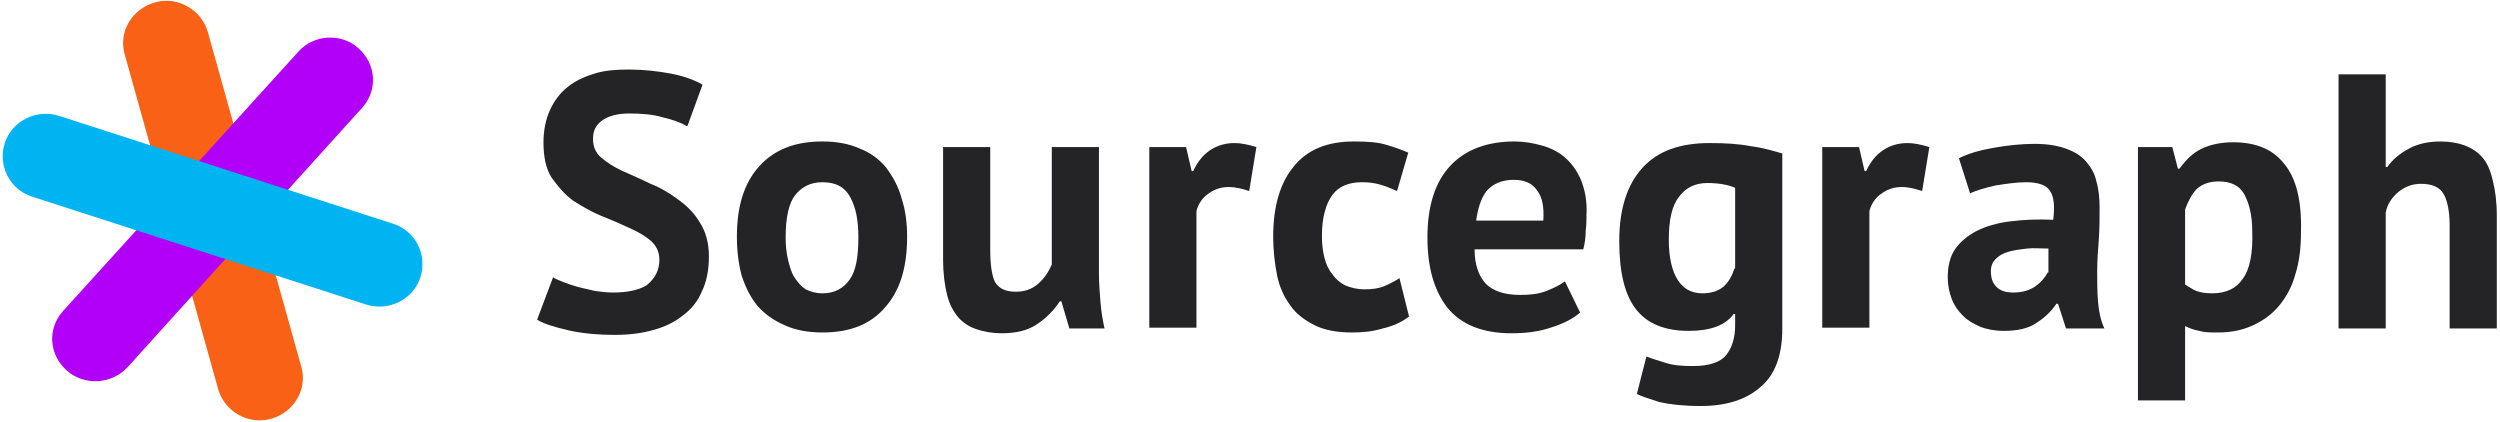
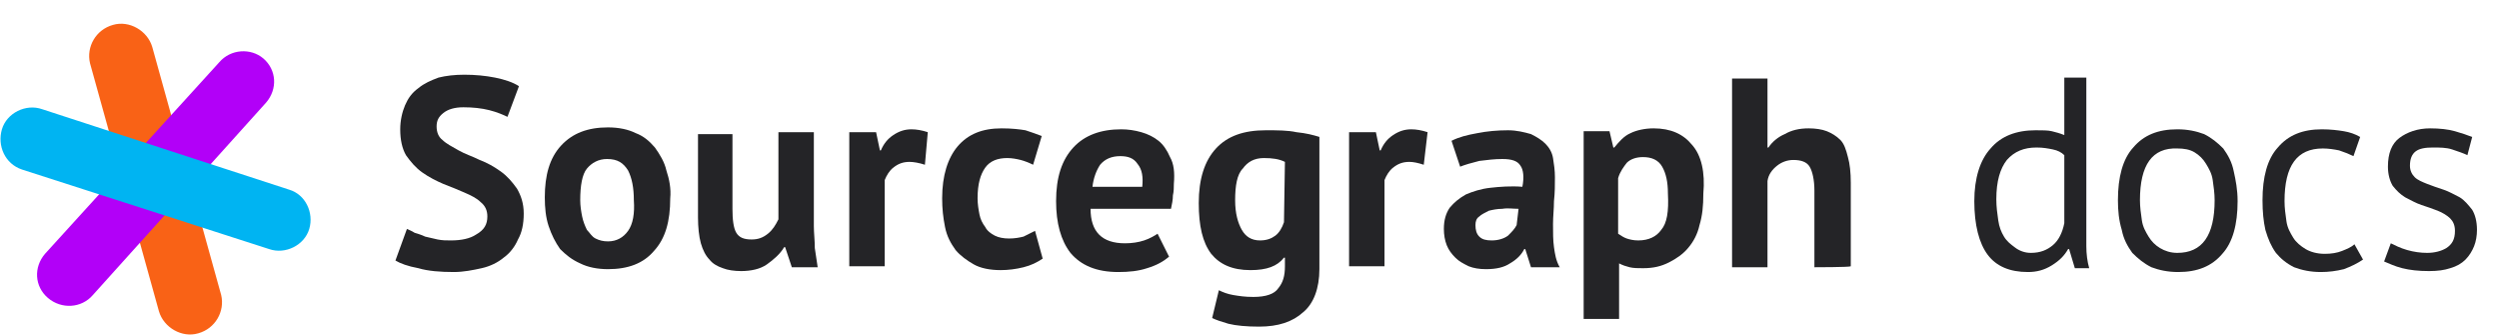
- <svg xmlns="http://www.w3.org/2000/svg" version="1.1" id="Layer_1" x="0px" y="0px" viewBox="0 0 312.8 52.8" style="enable-background:new 0 0 312.8 52.8;" xml:space="preserve">
+ <svg xmlns="http://www.w3.org/2000/svg" version="1.1" id="Layer_1" x="0px" y="0px" viewBox="0 0 261 35" style="enable-background:new 0 0 261 35;" xml:space="preserve">
  <style type="text/css">
	.st0{fill:#F96216;}
	.st1{fill:#B200F8;}
	.st2{fill:#00B4F2;}
	.st3{fill:#242427;}
</style>
-   <path class="st0" d="M15.6,6.8l11.7,41.9c0.8,2.8,3.8,4.5,6.6,3.7c2.9-0.8,4.6-3.7,3.8-6.5L26,4c-0.8-2.8-3.8-4.5-6.6-3.7  C16.5,1.1,14.8,4,15.6,6.8z" />
-   <path class="st1" d="M37.3,6.5L7.9,38.9c-2,2.2-1.8,5.5,0.5,7.5c2.2,1.9,5.6,1.7,7.6-0.5l29.3-32.4c2-2.2,1.8-5.5-0.5-7.5  C42.7,4.1,39.2,4.3,37.3,6.5z" />
-   <path class="st2" d="M4,24.6l41.8,13.5c2.8,0.9,5.9-0.6,6.8-3.4c0.9-2.8-0.6-5.8-3.4-6.7L7.4,14.5c-2.8-0.9-5.9,0.6-6.8,3.4  C-0.3,20.7,1.2,23.7,4,24.6z" />
-   <path class="st3" d="M82.5,32.5c0-1-0.4-1.8-1.1-2.4c-0.7-0.6-1.6-1.1-2.7-1.6c-1.1-0.5-2.2-1-3.5-1.5c-1.2-0.5-2.4-1.2-3.5-1.9  c-1.1-0.8-1.9-1.8-2.7-2.9c-0.7-1.1-1-2.6-1-4.4c0-1.5,0.3-2.9,0.8-4c0.5-1.1,1.2-2.1,2.2-2.9c1-0.8,2.1-1.3,3.4-1.7  c1.3-0.4,2.7-0.5,4.3-0.5c1.8,0,3.6,0.2,5.2,0.5c1.6,0.3,3,0.8,4,1.4L86,15.8c-0.7-0.4-1.7-0.8-3-1.1c-1.3-0.4-2.8-0.5-4.3-0.5  c-1.4,0-2.6,0.3-3.4,0.9c-0.8,0.6-1.1,1.3-1.1,2.3c0,0.9,0.3,1.7,1,2.3c0.7,0.6,1.6,1.2,2.7,1.7c1.1,0.5,2.3,1,3.5,1.6  c1.3,0.5,2.4,1.2,3.5,2c1.1,0.8,2,1.7,2.7,2.9c0.7,1.1,1.1,2.5,1.1,4.2c0,1.7-0.3,3.2-0.9,4.4c-0.5,1.2-1.3,2.2-2.4,3  c-1,0.8-2.2,1.4-3.7,1.8c-1.4,0.4-3,0.6-4.7,0.6c-2.3,0-4.3-0.2-6-0.6c-1.7-0.4-3-0.8-3.8-1.3l2-5.3c0.3,0.2,0.8,0.4,1.3,0.6  c0.5,0.2,1.1,0.4,1.8,0.6c0.7,0.2,1.4,0.3,2.1,0.5c0.8,0.1,1.5,0.2,2.3,0.2c1.8,0,3.2-0.3,4.2-0.9C82,34.8,82.5,33.8,82.5,32.5z" />
-   <path class="st3" d="M112.8,24.8c-0.4-1.5-1.1-2.7-1.9-3.8c-0.9-1.1-2-1.9-3.3-2.4c-1.3-0.6-2.9-0.9-4.7-0.9c-3.4,0-6,1-7.9,3.1  c-1.9,2.1-2.8,5-2.8,8.8c0,1.8,0.2,3.4,0.6,4.9c0.5,1.5,1.1,2.7,2,3.8c0.9,1,2,1.8,3.4,2.4c1.3,0.6,2.9,0.9,4.7,0.9  c3.4,0,6-1,7.8-3.1c1.9-2.1,2.8-5,2.8-8.9C113.5,27.9,113.3,26.3,112.8,24.8z M106.3,35c-0.8,1.1-1.9,1.7-3.4,1.7  c-0.8,0-1.5-0.2-2.1-0.5c-0.6-0.4-1-0.9-1.4-1.5c-0.4-0.6-0.6-1.4-0.8-2.2c-0.2-0.8-0.3-1.8-0.3-2.8c0-2.5,0.4-4.3,1.2-5.3  s1.9-1.6,3.4-1.6c1.7,0,2.8,0.6,3.5,1.9c0.7,1.3,1,2.9,1,5C107.4,32.1,107.1,33.9,106.3,35z" />
-   <path class="st3" d="M123.9,18.4v12.9c0,1.8,0.2,3.2,0.6,4c0.5,0.8,1.3,1.2,2.6,1.2c1.1,0,2-0.3,2.8-1c0.8-0.7,1.3-1.5,1.7-2.4V18.4  h5.9v15.8c0,1.2,0.1,2.5,0.2,3.7c0.1,1.2,0.3,2.3,0.5,3.2h-4.4l-1-3.4h-0.2c-0.7,1.1-1.7,2.1-2.9,2.9c-1.2,0.8-2.7,1.1-4.4,1.1  c-1.1,0-2.2-0.2-3.1-0.5c-0.9-0.3-1.7-0.8-2.3-1.5c-0.6-0.7-1.1-1.6-1.4-2.8c-0.3-1.2-0.5-2.7-0.5-4.4V18.4H123.9z" />
-   <path class="st3" d="M156.3,23.9c-0.9-0.3-1.8-0.5-2.5-0.5c-1.1,0-1.9,0.3-2.7,0.9c-0.7,0.5-1.2,1.3-1.4,2.1v14.6h-5.9V18.4h4.6  l0.7,3h0.2c0.5-1.1,1.2-2,2.1-2.6c0.9-0.6,1.9-0.9,3.1-0.9c0.8,0,1.7,0.2,2.7,0.5L156.3,23.9z" />
-   <path class="st3" d="M176.3,39.6c-0.9,0.7-2,1.2-3.3,1.5c-1.3,0.4-2.6,0.5-3.9,0.5c-1.8,0-3.4-0.3-4.6-0.9c-1.2-0.6-2.3-1.4-3-2.4  c-0.8-1.1-1.4-2.3-1.7-3.8c-0.3-1.5-0.5-3.1-0.5-4.9c0-3.8,0.9-6.8,2.6-8.8c1.7-2.1,4.2-3.1,7.5-3.1c1.7,0,3,0.1,4,0.4  c1,0.3,1.9,0.6,2.8,1l-1.4,4.8c-0.7-0.3-1.4-0.6-2.1-0.8c-0.7-0.2-1.4-0.3-2.3-0.3c-1.6,0-2.9,0.5-3.7,1.6c-0.8,1.1-1.3,2.8-1.3,5.1  c0,1,0.1,1.9,0.3,2.7c0.2,0.8,0.5,1.5,1,2.1c0.4,0.6,1,1.1,1.6,1.4c0.7,0.3,1.5,0.5,2.4,0.5c1,0,1.8-0.1,2.5-0.4  c0.7-0.3,1.3-0.6,1.9-1L176.3,39.6z" />
-   <path class="st3" d="M197.8,22.5c-0.5-1.2-1.2-2.1-2-2.8c-0.8-0.7-1.8-1.2-2.9-1.5c-1.1-0.3-2.2-0.5-3.4-0.5c-3.4,0-6.1,1-8,3  c-1.9,2-2.9,5-2.9,9c0,3.7,0.8,6.6,2.5,8.8c1.7,2.1,4.4,3.2,8,3.2c1.8,0,3.4-0.2,4.9-0.7c1.6-0.5,2.8-1.1,3.7-1.9l-1.9-3.9  c-0.5,0.4-1.3,0.8-2.3,1.2c-1,0.4-2.1,0.5-3.3,0.5c-2,0-3.4-0.5-4.3-1.4c-0.9-1-1.4-2.4-1.4-4.3h13.6c0.2-0.8,0.3-1.5,0.3-2.3  c0.1-0.7,0.1-1.4,0.1-2C198.6,25.2,198.3,23.7,197.8,22.5z M193.1,27.6h-8.4c0.2-1.5,0.6-2.8,1.3-3.7c0.8-0.9,1.9-1.4,3.4-1.4  c1.3,0,2.3,0.4,2.9,1.3C193,24.7,193.2,25.9,193.1,27.6z" />
-   <path class="st3" d="M219.1,18.3c-1.5-0.3-3.2-0.4-5.2-0.4c-3.7,0-6.5,1-8.4,3.1s-2.9,5.1-2.9,9.2c0,3.9,0.7,6.7,2.1,8.5  c1.4,1.8,3.6,2.7,6.6,2.7c2.7,0,4.6-0.7,5.6-2.1h0.2v1.4c0,1.6-0.4,2.8-1.1,3.7c-0.7,0.9-2.1,1.4-4.2,1.4c-1.4,0-2.5-0.1-3.4-0.4  c-0.9-0.3-1.7-0.5-2.4-0.8l-1.2,4.7c0.6,0.3,1.6,0.6,2.8,1c1.3,0.3,3,0.5,5.2,0.5c3.2,0,5.7-0.8,7.5-2.4c1.8-1.5,2.7-4,2.7-7.2V19.2  C221.9,18.9,220.7,18.5,219.1,18.3z M217,33.6c-0.3,1-0.8,1.8-1.4,2.3c-0.6,0.5-1.5,0.8-2.6,0.8c-1.4,0-2.4-0.6-3.1-1.7  c-0.7-1.1-1.1-2.8-1.1-5c0-2.5,0.4-4.3,1.3-5.4c0.8-1.1,2-1.7,3.5-1.7c1.4,0,2.6,0.2,3.5,0.6V33.6z" />
-   <path class="st3" d="M240.5,23.9c-0.9-0.3-1.8-0.5-2.5-0.5c-1.1,0-1.9,0.3-2.7,0.9c-0.7,0.5-1.2,1.3-1.4,2.1v14.6H228V18.4h4.6  l0.7,3h0.2c0.5-1.1,1.2-2,2.1-2.6c0.9-0.6,1.9-0.9,3.1-0.9c0.8,0,1.7,0.2,2.7,0.5L240.5,23.9z" />
-   <path class="st3" d="M262.5,37.7c-0.1-1.2-0.1-2.5-0.1-3.8c0-1.3,0.1-2.6,0.2-3.9c0.1-1.4,0.1-2.7,0.1-4c0-1.2-0.1-2.3-0.4-3.3  c-0.2-1-0.7-1.8-1.3-2.5c-0.6-0.7-1.4-1.2-2.5-1.6c-1.1-0.4-2.4-0.6-3.9-0.6c-1.8,0-3.5,0.2-5.2,0.5c-1.7,0.3-3.1,0.7-4.3,1.3  l1.4,4.4c0.8-0.4,1.9-0.7,3.2-1c1.3-0.2,2.6-0.4,3.8-0.4c1.6,0,2.6,0.4,3,1.1c0.5,0.7,0.6,1.9,0.4,3.6c-2-0.1-3.8,0-5.4,0.2  c-1.6,0.2-3,0.6-4.2,1.2c-1.1,0.6-2,1.3-2.7,2.3c-0.6,0.9-0.9,2.1-0.9,3.5c0,1,0.2,1.9,0.5,2.7c0.3,0.8,0.8,1.5,1.4,2.1  c0.6,0.6,1.3,1,2.2,1.4c0.8,0.3,1.8,0.5,2.9,0.5c1.7,0,3.1-0.3,4.1-1c1.1-0.7,1.9-1.5,2.5-2.4h0.2l1,3.1h4.8  C262.8,40,262.6,38.9,262.5,37.7z M256.2,34.1c-0.3,0.6-0.8,1.2-1.5,1.7c-0.7,0.5-1.6,0.8-2.8,0.8c-0.9,0-1.6-0.2-2.1-0.7  c-0.5-0.5-0.7-1.1-0.7-2c0-0.6,0.2-1.1,0.6-1.5c0.4-0.4,0.9-0.7,1.6-0.9c0.7-0.2,1.4-0.3,2.3-0.4c0.9-0.1,1.8,0,2.7,0V34.1z" />
-   <path class="st3" d="M285.8,20.5c-1.4-1.8-3.5-2.7-6.4-2.7c-1.5,0-2.9,0.3-3.9,0.8c-1.1,0.5-2,1.4-2.8,2.5h-0.2l-0.7-2.7h-4.3v31.7  h5.9v-9.3c0.6,0.3,1.2,0.5,1.8,0.6c0.6,0.2,1.4,0.2,2.3,0.2c1.7,0,3.1-0.3,4.4-0.9c1.3-0.6,2.4-1.4,3.3-2.5c0.9-1.1,1.6-2.4,2-3.9  c0.5-1.6,0.7-3.3,0.7-5.3C288,25.1,287.3,22.3,285.8,20.5z M280.6,34.9c-0.8,1.2-2.1,1.8-3.8,1.8c-0.8,0-1.5-0.1-2-0.3  c-0.5-0.2-0.9-0.5-1.4-0.8v-9.4c0.4-1.1,0.9-2,1.5-2.6c0.7-0.6,1.6-0.9,2.7-0.9c1.5,0,2.6,0.5,3.2,1.6s1,2.6,1,4.6  C281.9,31.7,281.5,33.7,280.6,34.9z" />
-   <path class="st3" d="M306.5,41.1V28.2c0-1.8-0.3-3.2-0.8-4c-0.5-0.8-1.4-1.2-2.8-1.2c-1,0-1.9,0.3-2.8,1c-0.8,0.7-1.4,1.5-1.6,2.6  v14.5h-5.9V9.3h5.9v11.6h0.2c0.7-1,1.6-1.7,2.7-2.3c1.1-0.6,2.4-0.9,4-0.9c1.1,0,2.2,0.2,3,0.5s1.6,0.8,2.2,1.5  c0.6,0.7,1,1.6,1.3,2.9c0.3,1.2,0.5,2.6,0.5,4.4v14.1H306.5z" />
+   <g>
+     <path class="st0" d="M9.4,6.6l7.2,25.9c0.5,1.7,2.4,2.8,4.1,2.3c1.8-0.5,2.8-2.3,2.4-4L15.9,4.9c-0.5-1.7-2.4-2.8-4.1-2.3   C10,3.1,9,4.9,9.4,6.6z" />
+     <path class="st1" d="M22.9,6.5L4.7,26.5c-1.2,1.4-1.1,3.4,0.3,4.6c1.4,1.2,3.5,1.1,4.7-0.3l18.1-20.1c1.2-1.4,1.1-3.4-0.3-4.6   C26.2,5,24.1,5.1,22.9,6.5z" />
+     <path class="st2" d="M2.3,17.7L28.1,26c1.7,0.6,3.7-0.4,4.2-2.1s-0.4-3.6-2.1-4.1L4.4,11.4c-1.7-0.6-3.7,0.4-4.2,2.1   S0.5,17.1,2.3,17.7z" />
+     <path class="st3" d="M50.9,22.6c0-0.6-0.2-1.1-0.7-1.5c-0.4-0.4-1-0.7-1.7-1s-1.4-0.6-2.2-0.9c-0.7-0.3-1.5-0.7-2.2-1.2   c-0.7-0.5-1.2-1.1-1.7-1.8c-0.4-0.7-0.6-1.6-0.6-2.7c0-0.9,0.2-1.8,0.5-2.5c0.3-0.7,0.7-1.3,1.4-1.8c0.6-0.5,1.3-0.8,2.1-1.1   c0.8-0.2,1.7-0.3,2.7-0.3c1.1,0,2.2,0.1,3.2,0.3c1,0.2,1.9,0.5,2.5,0.9L53,12.2c-0.4-0.2-1.1-0.5-1.9-0.7c-0.8-0.2-1.7-0.3-2.7-0.3   c-0.9,0-1.6,0.2-2.1,0.6c-0.5,0.4-0.7,0.8-0.7,1.4c0,0.6,0.2,1.1,0.6,1.4c0.4,0.4,1,0.7,1.7,1.1s1.4,0.6,2.2,1   c0.8,0.3,1.5,0.7,2.2,1.2s1.2,1.1,1.7,1.8c0.4,0.7,0.7,1.5,0.7,2.6s-0.2,2-0.6,2.7c-0.3,0.7-0.8,1.4-1.5,1.9   c-0.6,0.5-1.4,0.9-2.3,1.1c-0.9,0.2-1.9,0.4-2.9,0.4c-1.4,0-2.7-0.1-3.7-0.4c-1.1-0.2-1.9-0.5-2.4-0.8l1.2-3.3   c0.2,0.1,0.5,0.2,0.8,0.4c0.3,0.1,0.7,0.2,1.1,0.4c0.4,0.1,0.9,0.2,1.3,0.3c0.5,0.1,0.9,0.1,1.4,0.1c1.1,0,2-0.2,2.6-0.6   C50.6,24,50.9,23.4,50.9,22.6z" />
+     <path class="st3" d="M69.6,17.8c-0.2-0.9-0.7-1.7-1.2-2.4c-0.6-0.7-1.2-1.2-2-1.5c-0.8-0.4-1.8-0.6-2.9-0.6c-2.1,0-3.7,0.6-4.9,1.9   s-1.7,3.1-1.7,5.4c0,1.1,0.1,2.1,0.4,3c0.3,0.9,0.7,1.7,1.2,2.4c0.6,0.6,1.2,1.1,2.1,1.5c0.8,0.4,1.8,0.6,2.9,0.6   c2.1,0,3.7-0.6,4.8-1.9c1.2-1.3,1.7-3.1,1.7-5.5C70.1,19.7,69.9,18.7,69.6,17.8z M65.6,24.1c-0.5,0.7-1.2,1.1-2.1,1.1   c-0.5,0-0.9-0.1-1.3-0.3c-0.4-0.2-0.6-0.6-0.9-0.9c-0.2-0.4-0.4-0.9-0.5-1.4c-0.1-0.5-0.2-1.1-0.2-1.7c0-1.5,0.2-2.7,0.7-3.3   s1.2-1,2.1-1c1.1,0,1.7,0.4,2.2,1.2c0.4,0.8,0.6,1.8,0.6,3.1C66.3,22.3,66.1,23.4,65.6,24.1z" />
+     <path class="st3" d="M76.5,13.8v8c0,1.1,0.1,2,0.4,2.5c0.3,0.5,0.8,0.7,1.6,0.7c0.7,0,1.2-0.2,1.7-0.6s0.8-0.9,1.1-1.5v-9.1h3.7   v9.8c0,0.7,0.1,1.5,0.1,2.3c0.1,0.7,0.2,1.4,0.3,2h-2.7L82,25.8h-0.1c-0.4,0.7-1.1,1.3-1.8,1.8c-0.7,0.5-1.7,0.7-2.7,0.7   c-0.7,0-1.4-0.1-1.9-0.3c-0.6-0.2-1.1-0.5-1.4-0.9c-0.4-0.4-0.7-1-0.9-1.7c-0.2-0.7-0.3-1.7-0.3-2.7v-8.7H76.5z" />
+     <path class="st3" d="M96.6,17.2C96,17,95.4,16.9,95,16.9c-0.7,0-1.2,0.2-1.7,0.6c-0.4,0.3-0.7,0.8-0.9,1.3v9h-3.7v-14h2.8l0.4,1.9   h0.1c0.3-0.7,0.7-1.2,1.3-1.6s1.2-0.6,1.9-0.6c0.5,0,1.1,0.1,1.7,0.3L96.6,17.2z" />
+     <path class="st3" d="M108.9,27c-0.6,0.4-1.2,0.7-2,0.9c-0.8,0.2-1.6,0.3-2.4,0.3c-1.1,0-2.1-0.2-2.8-0.6c-0.7-0.4-1.4-0.9-1.9-1.5   c-0.5-0.7-0.9-1.4-1.1-2.4s-0.3-1.9-0.3-3c0-2.4,0.6-4.2,1.6-5.4c1.1-1.3,2.6-1.9,4.6-1.9c1.1,0,1.9,0.1,2.5,0.2   c0.6,0.2,1.2,0.4,1.7,0.6l-0.9,3c-0.4-0.2-0.9-0.4-1.3-0.5c-0.4-0.1-0.9-0.2-1.4-0.2c-1,0-1.8,0.3-2.3,1c-0.5,0.7-0.8,1.7-0.8,3.2   c0,0.6,0.1,1.2,0.2,1.7c0.1,0.5,0.3,0.9,0.6,1.3c0.2,0.4,0.6,0.7,1,0.9c0.4,0.2,0.9,0.3,1.5,0.3c0.6,0,1.1-0.1,1.5-0.2   c0.4-0.2,0.8-0.4,1.2-0.6L108.9,27z" />
+     <path class="st3" d="M122.2,16.4c-0.3-0.7-0.7-1.3-1.2-1.7s-1.1-0.7-1.8-0.9c-0.7-0.2-1.4-0.3-2.1-0.3c-2.1,0-3.8,0.6-5,1.9   s-1.8,3.1-1.8,5.6c0,2.3,0.5,4.1,1.5,5.4c1.1,1.3,2.7,2,5,2c1.1,0,2.1-0.1,3-0.4c1-0.3,1.7-0.7,2.3-1.2l-1.2-2.4   c-0.3,0.2-0.8,0.5-1.4,0.7c-0.6,0.2-1.3,0.3-2,0.3c-1.2,0-2.1-0.3-2.7-0.9c-0.6-0.6-0.9-1.5-0.9-2.7h8.4c0.1-0.5,0.2-0.9,0.2-1.4   c0.1-0.4,0.1-0.9,0.1-1.2C122.7,18,122.6,17.1,122.2,16.4z M119.3,19.5h-5.2c0.1-0.9,0.4-1.7,0.8-2.3c0.5-0.6,1.2-0.9,2.1-0.9   c0.8,0,1.4,0.2,1.8,0.8C119.3,17.7,119.4,18.5,119.3,19.5z" />
+     <path class="st3" d="M135.4,13.8c-0.9-0.2-2-0.2-3.2-0.2c-2.3,0-4,0.6-5.2,1.9s-1.8,3.2-1.8,5.7c0,2.4,0.4,4.1,1.3,5.3   c0.9,1.1,2.2,1.7,4.1,1.7c1.7,0,2.8-0.4,3.5-1.3h0.1v0.9c0,1-0.2,1.7-0.7,2.3c-0.4,0.6-1.3,0.9-2.6,0.9c-0.9,0-1.5-0.1-2.1-0.2   s-1.1-0.3-1.5-0.5l-0.7,2.9c0.4,0.2,1,0.4,1.7,0.6c0.8,0.2,1.9,0.3,3.2,0.3c2,0,3.5-0.5,4.6-1.5c1.1-0.9,1.7-2.5,1.7-4.5V14.3   C137.2,14.1,136.4,13.9,135.4,13.8z M134.1,23.2c-0.2,0.6-0.5,1.1-0.9,1.4c-0.4,0.3-0.9,0.5-1.6,0.5c-0.9,0-1.5-0.4-1.9-1.1   c-0.4-0.7-0.7-1.7-0.7-3.1c0-1.5,0.2-2.7,0.8-3.3c0.5-0.7,1.2-1.1,2.2-1.1c0.9,0,1.6,0.1,2.2,0.4L134.1,23.2L134.1,23.2z" />
+     <path class="st3" d="M148.7,17.2c-0.6-0.2-1.1-0.3-1.5-0.3c-0.7,0-1.2,0.2-1.7,0.6c-0.4,0.3-0.7,0.8-0.9,1.3v9h-3.7v-14h2.8   l0.4,1.9h0.1c0.3-0.7,0.7-1.2,1.3-1.6c0.6-0.4,1.2-0.6,1.9-0.6c0.5,0,1.1,0.1,1.7,0.3L148.7,17.2z" />
+     <path class="st3" d="M162.3,25.8c-0.1-0.7-0.1-1.5-0.1-2.4c0-0.8,0.1-1.6,0.1-2.4c0.1-0.9,0.1-1.7,0.1-2.5c0-0.7-0.1-1.4-0.2-2   c-0.1-0.6-0.4-1.1-0.8-1.5c-0.4-0.4-0.9-0.7-1.5-1c-0.7-0.2-1.5-0.4-2.4-0.4c-1.1,0-2.2,0.1-3.2,0.3c-1.1,0.2-1.9,0.4-2.7,0.8   l0.9,2.7c0.5-0.2,1.2-0.4,2-0.6c0.8-0.1,1.6-0.2,2.4-0.2c1,0,1.6,0.2,1.9,0.7c0.3,0.4,0.4,1.2,0.2,2.2c-1.2-0.1-2.4,0-3.3,0.1   c-1,0.1-1.9,0.4-2.6,0.7c-0.7,0.4-1.2,0.8-1.7,1.4c-0.4,0.6-0.6,1.3-0.6,2.2c0,0.6,0.1,1.2,0.3,1.7c0.2,0.5,0.5,0.9,0.9,1.3   c0.4,0.4,0.8,0.6,1.4,0.9c0.5,0.2,1.1,0.3,1.8,0.3c1.1,0,1.9-0.2,2.5-0.6c0.7-0.4,1.2-0.9,1.5-1.5h0.1l0.6,1.9h3   C162.5,27.2,162.4,26.5,162.3,25.8z M158.4,23.5c-0.2,0.4-0.5,0.7-0.9,1.1c-0.4,0.3-1,0.5-1.7,0.5c-0.6,0-1-0.1-1.3-0.4   c-0.3-0.3-0.4-0.7-0.4-1.2c0-0.4,0.1-0.7,0.4-0.9c0.2-0.2,0.6-0.4,1-0.6c0.4-0.1,0.9-0.2,1.4-0.2c0.6-0.1,1.1,0,1.7,0L158.4,23.5   L158.4,23.5z" />
+     <path class="st3" d="M176.7,15.1c-0.9-1.1-2.2-1.7-4-1.7c-0.9,0-1.8,0.2-2.4,0.5c-0.7,0.3-1.2,0.9-1.7,1.5h-0.1l-0.4-1.7h-2.7v19.6   h3.7v-5.8c0.4,0.2,0.7,0.3,1.1,0.4c0.4,0.1,0.9,0.1,1.4,0.1c1.1,0,1.9-0.2,2.7-0.6c0.8-0.4,1.5-0.9,2-1.5c0.6-0.7,1-1.5,1.2-2.4   c0.3-1,0.4-2,0.4-3.3C178.1,18,177.7,16.2,176.7,15.1z M173.5,24c-0.5,0.7-1.3,1.1-2.4,1.1c-0.5,0-0.9-0.1-1.2-0.2   c-0.3-0.1-0.6-0.3-0.9-0.5v-5.8c0.2-0.7,0.6-1.2,0.9-1.6c0.4-0.4,1-0.6,1.7-0.6c0.9,0,1.6,0.3,2,1c0.4,0.7,0.6,1.6,0.6,2.8   C174.3,22.1,174.1,23.3,173.5,24z" />
+     <path class="st3" d="M189.5,27.9v-8c0-1.1-0.2-2-0.5-2.5c-0.3-0.5-0.9-0.7-1.7-0.7c-0.6,0-1.2,0.2-1.7,0.6c-0.5,0.4-0.9,0.9-1,1.6   v9h-3.7V8.2h3.7v7.2h0.1c0.4-0.6,1-1.1,1.7-1.4c0.7-0.4,1.5-0.6,2.5-0.6c0.7,0,1.4,0.1,1.9,0.3c0.5,0.2,1,0.5,1.4,0.9   c0.4,0.4,0.6,1,0.8,1.8c0.2,0.7,0.3,1.6,0.3,2.7v8.7C193.2,27.9,189.5,27.9,189.5,27.9z" />
+     <g>
+       <path class="st3" d="M217.9,23.1c0,1,0,1.8,0,2.6c0,0.8,0.1,1.6,0.3,2.3h-1.5l-0.6-2H216c-0.4,0.7-0.9,1.2-1.7,1.7    s-1.6,0.7-2.5,0.7c-1.9,0-3.3-0.6-4.2-1.8s-1.4-3.1-1.4-5.6c0-2.4,0.6-4.3,1.7-5.5c1.1-1.3,2.7-1.9,4.7-1.9c0.7,0,1.3,0,1.7,0.1    c0.4,0.1,0.8,0.2,1.3,0.4V8.1h2.3V23.1z M212.1,26.4c1,0,1.7-0.3,2.3-0.8s1-1.3,1.2-2.3v-7.1c-0.3-0.3-0.7-0.5-1.2-0.6    s-1-0.2-1.7-0.2c-1.3,0-2.3,0.4-3.1,1.3c-0.7,0.9-1.1,2.2-1.1,4.1c0,0.8,0.1,1.5,0.2,2.2c0.1,0.7,0.3,1.2,0.6,1.7    c0.3,0.5,0.7,0.8,1.1,1.1C210.9,26.2,211.5,26.4,212.1,26.4z" />
+       <path class="st3" d="M221.2,20.9c0-2.4,0.5-4.3,1.6-5.5c1.1-1.3,2.6-1.9,4.6-1.9c1.1,0,2,0.2,2.8,0.5c0.8,0.4,1.4,0.9,2,1.5    c0.5,0.7,0.9,1.4,1.1,2.4c0.2,0.9,0.4,1.9,0.4,3.1c0,2.4-0.5,4.3-1.6,5.5c-1.1,1.3-2.6,1.9-4.6,1.9c-1.1,0-2-0.2-2.8-0.5    c-0.8-0.4-1.4-0.9-2-1.5c-0.5-0.7-0.9-1.4-1.1-2.4C221.3,23,221.2,22,221.2,20.9z M223.5,20.9c0,0.7,0.1,1.4,0.2,2.1    c0.1,0.7,0.4,1.2,0.7,1.7c0.3,0.5,0.7,0.9,1.2,1.2c0.5,0.3,1.1,0.5,1.8,0.5c2.6,0,3.9-1.8,3.9-5.5c0-0.7-0.1-1.4-0.2-2.1    c-0.1-0.7-0.4-1.2-0.7-1.7s-0.7-0.9-1.2-1.2c-0.5-0.3-1.1-0.4-1.8-0.4C224.8,15.4,223.5,17.2,223.5,20.9z" />
+       <path class="st3" d="M246.8,27.1c-0.6,0.4-1.2,0.7-2,1c-0.8,0.2-1.6,0.3-2.4,0.3c-1.1,0-2-0.2-2.8-0.5c-0.8-0.4-1.4-0.9-1.9-1.5    c-0.5-0.7-0.8-1.4-1.1-2.4c-0.2-0.9-0.3-1.9-0.3-3.1c0-2.4,0.5-4.3,1.6-5.5c1.1-1.3,2.6-1.9,4.6-1.9c0.9,0,1.7,0.1,2.3,0.2    c0.6,0.1,1.2,0.3,1.7,0.6l-0.7,2c-0.4-0.2-0.9-0.4-1.5-0.6c-0.5-0.1-1.1-0.2-1.7-0.2c-2.7,0-4,1.8-4,5.5c0,0.7,0.1,1.4,0.2,2.1    s0.4,1.2,0.7,1.7s0.8,0.9,1.3,1.2c0.5,0.3,1.2,0.5,2,0.5c0.7,0,1.3-0.1,1.8-0.3s1-0.4,1.3-0.7L246.8,27.1z" />
+       <path class="st3" d="M256.4,24.1c0-0.6-0.2-1-0.5-1.3c-0.3-0.3-0.8-0.6-1.3-0.8c-0.5-0.2-1.1-0.4-1.7-0.6s-1.1-0.5-1.7-0.8    c-0.5-0.3-0.9-0.7-1.3-1.2c-0.3-0.5-0.5-1.2-0.5-2c0-1.4,0.4-2.4,1.2-3c0.8-0.6,1.9-1,3.2-1c1,0,1.9,0.1,2.6,0.3s1.3,0.4,1.8,0.6    l-0.5,1.9c-0.4-0.2-1-0.4-1.6-0.6c-0.6-0.2-1.3-0.2-2-0.2c-0.8,0-1.4,0.1-1.8,0.4c-0.4,0.3-0.6,0.8-0.6,1.5c0,0.5,0.2,0.9,0.5,1.2    c0.3,0.3,0.8,0.5,1.3,0.7c0.5,0.2,1.1,0.4,1.7,0.6s1.1,0.5,1.7,0.8c0.5,0.3,0.9,0.8,1.3,1.3c0.3,0.5,0.5,1.2,0.5,2.1    c0,0.6-0.1,1.2-0.3,1.7c-0.2,0.5-0.5,1-0.9,1.4c-0.4,0.4-0.9,0.7-1.6,0.9c-0.6,0.2-1.3,0.3-2.2,0.3c-1.1,0-2-0.1-2.8-0.3    c-0.8-0.2-1.4-0.5-1.9-0.7l0.7-1.9c0.4,0.2,1,0.5,1.7,0.7c0.7,0.2,1.4,0.3,2.1,0.3c0.8,0,1.5-0.2,2-0.5    C256.1,25.5,256.4,25,256.4,24.1z" />
+     </g>
+   </g>
</svg>
